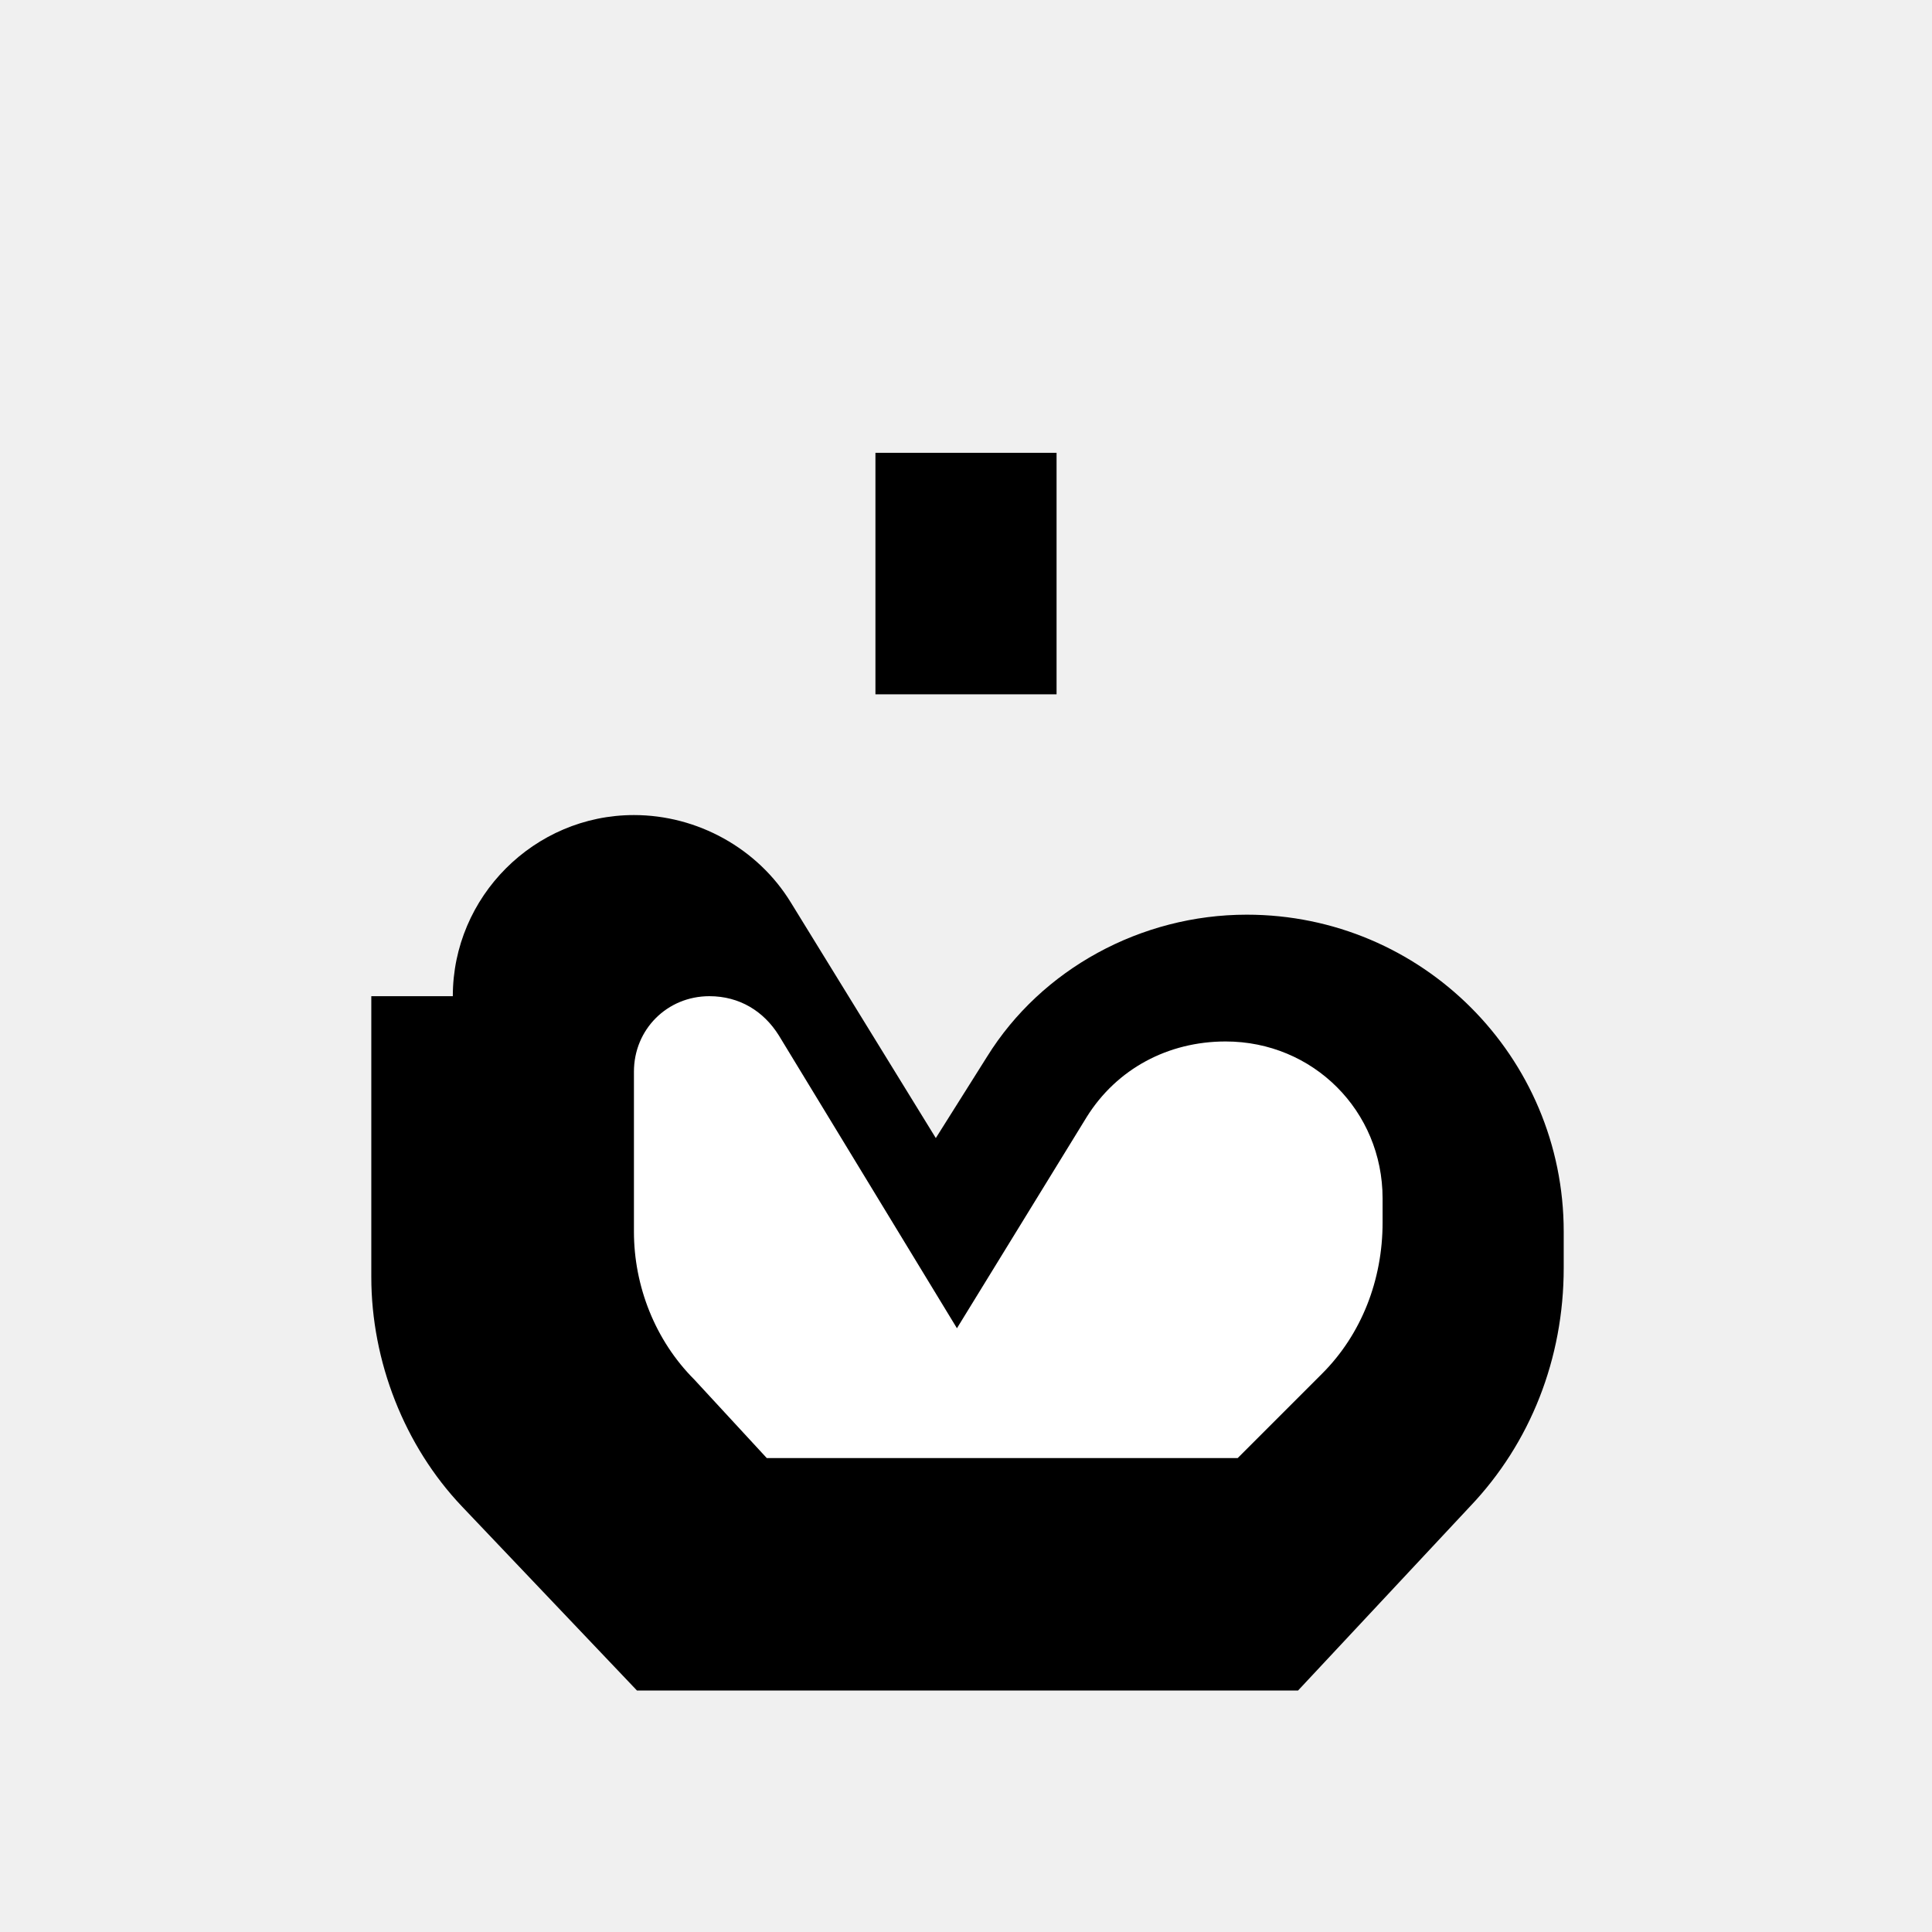
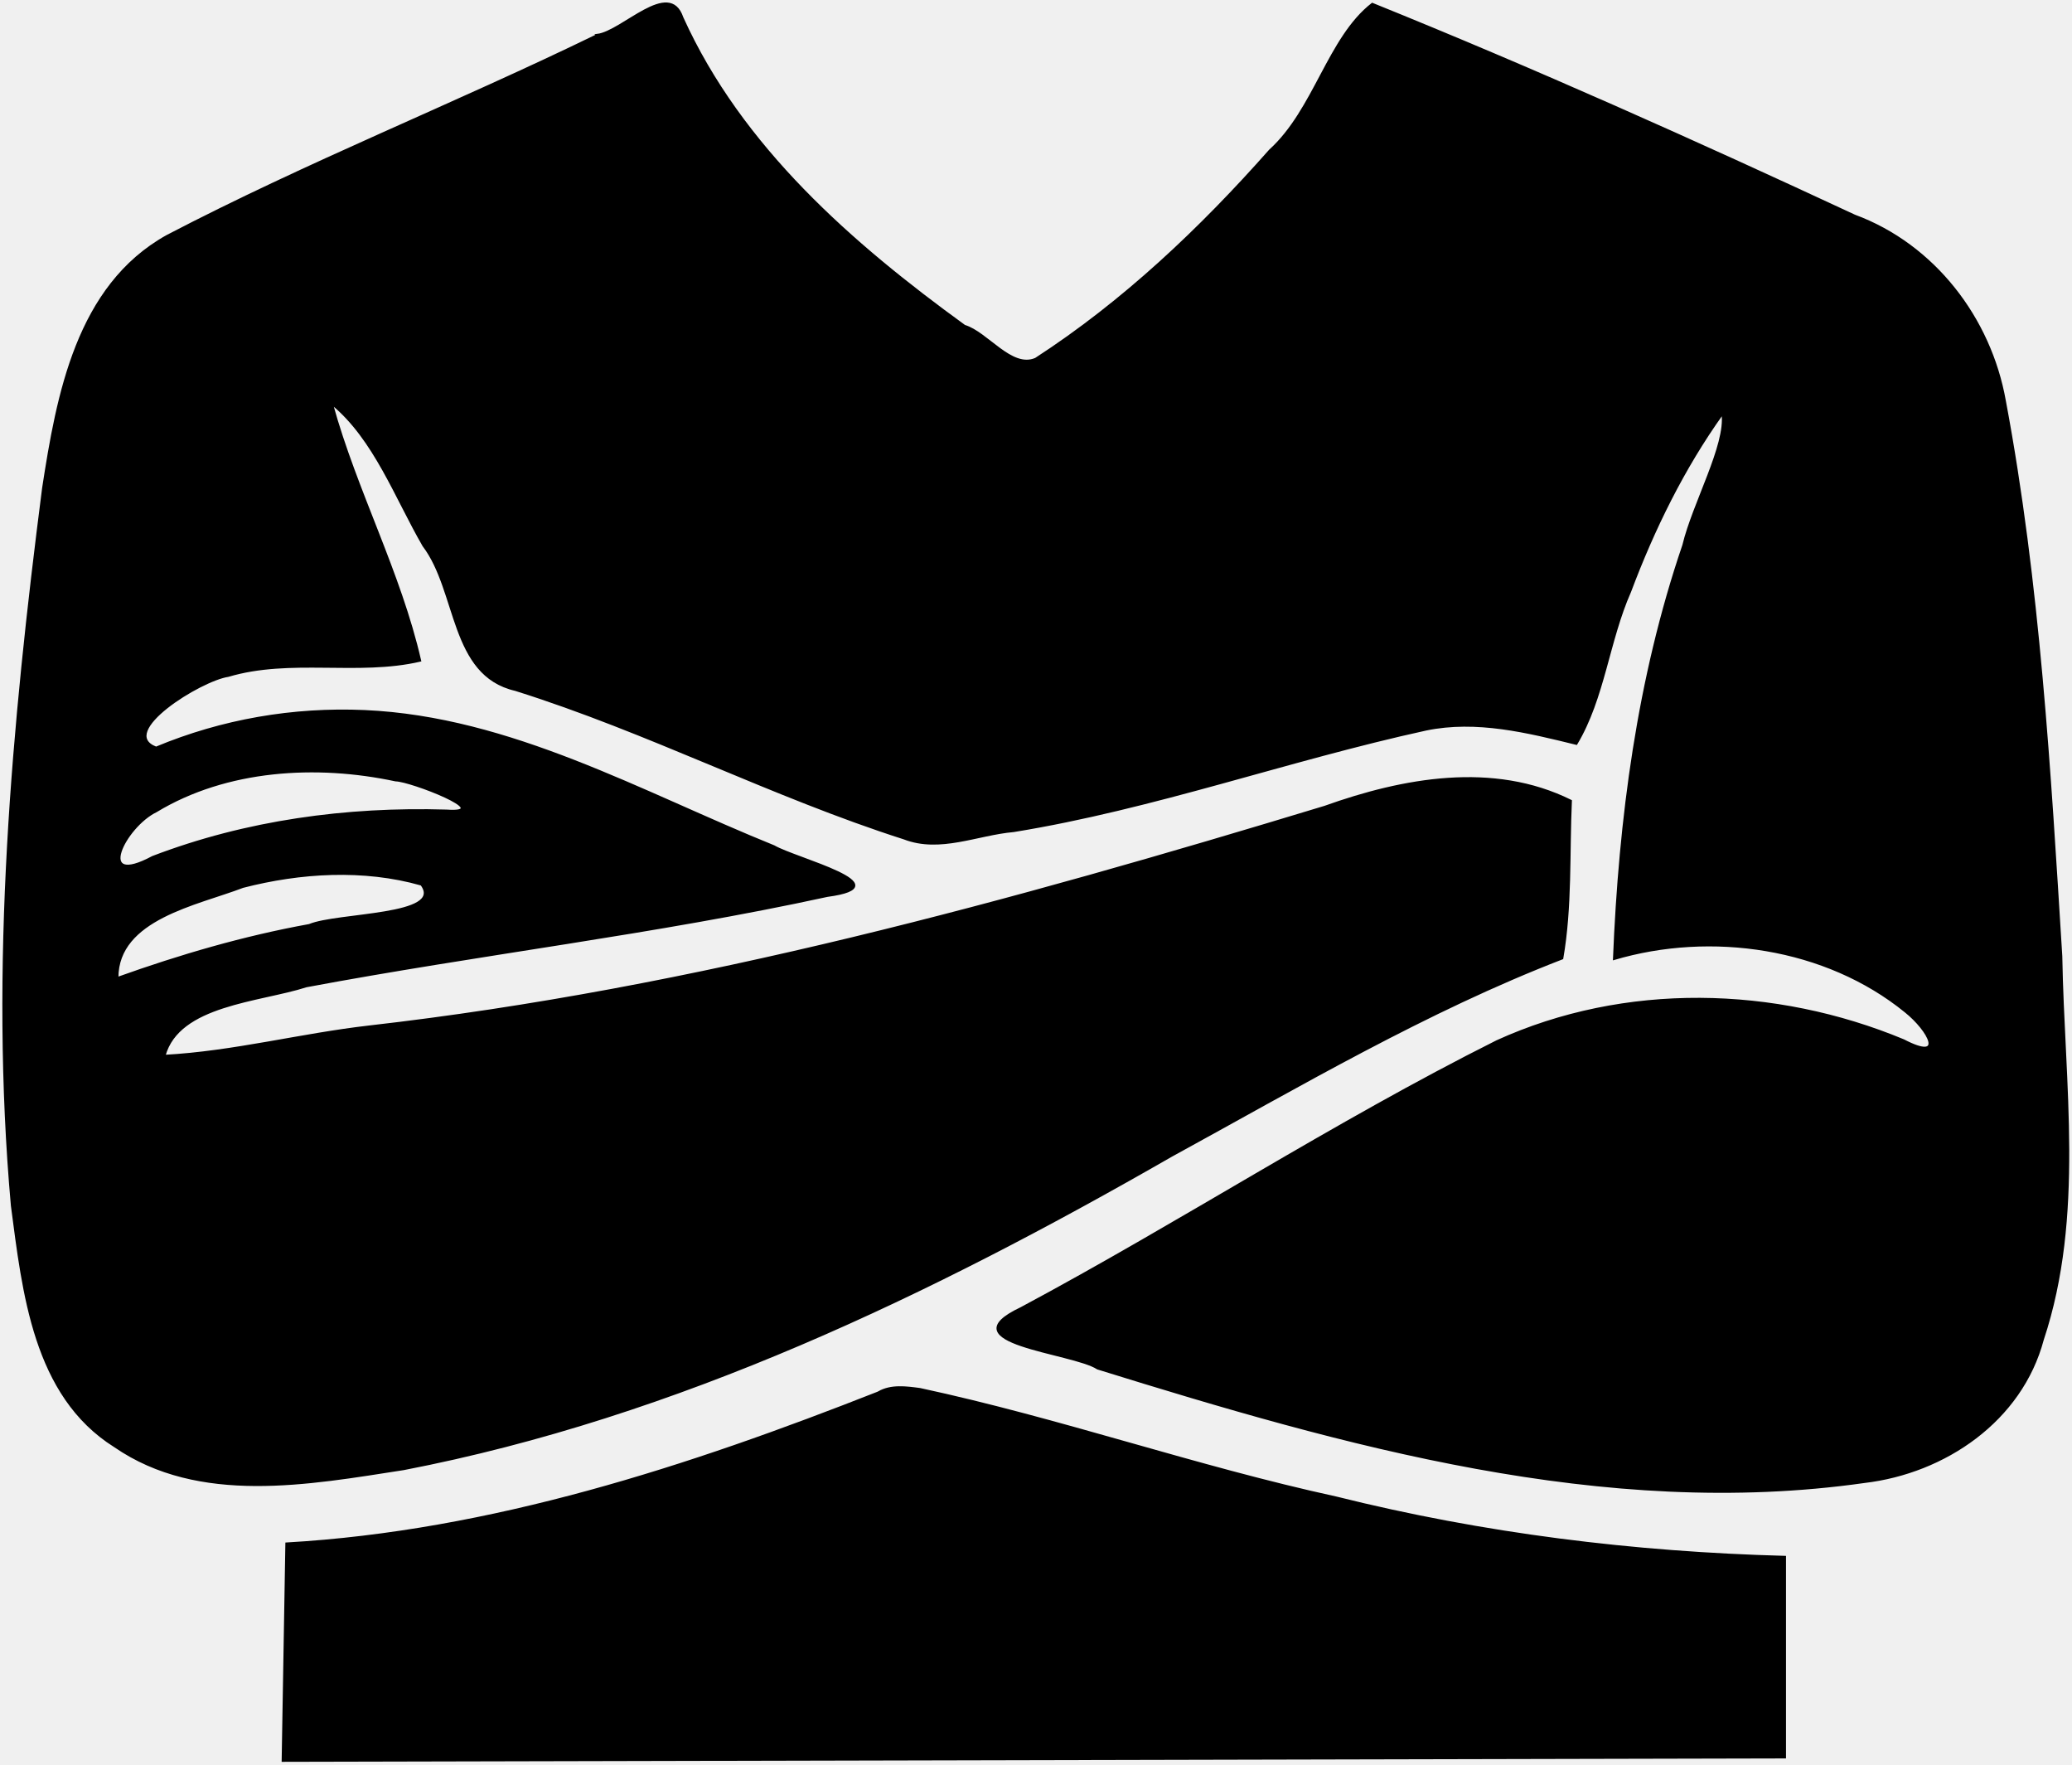
- <svg xmlns="http://www.w3.org/2000/svg" viewBox="0 0 64 64" fill="none">
-   <path fill="#000" d="M15 33c0-3.3 2.7-6 6-6 2.1 0 4.1 1.1 5.2 2.9l4.8 7.8 1.7-2.7c1.8-2.9 5.1-4.7 8.6-4.7 5.8 0 10.5 4.7 10.5 10.5v1.2c0 3-1.1 5.8-3.1 7.9L43 56H21.1l-5.8-6.1c-1.9-2-3-4.8-3-7.6V33z" />
-   <path fill="#fff" d="M21 35.5c0-1.4 1.1-2.5 2.5-2.5 1 0 1.8.5 2.3 1.3l5.9 9.7 4.3-7c1-1.6 2.7-2.5 4.6-2.5 2.9 0 5.2 2.3 5.2 5.2v.8c0 1.9-.7 3.7-2 5l-2.8 2.8H25.4l-2.4-2.6c-1.3-1.3-2-3.1-2-4.9v-5.3z" />
-   <path fill="#000" d="M29 15h6v8h-6z" />
+ <svg xmlns="http://www.w3.org/2000/svg" version="1.1" preserveAspectRatio="xMinYMin" width="26.217mm" height="22.318mm" viewBox="148.571 121.22 26.217 22.318" id="svg4">
+   <defs id="defs4" />
+   <style id="style1" />
+   <path stroke="#000000" fill="none" vector-effect="non-scaling-stroke" data-view-type="laser" d="m 156.13,121.661 c -1.802,0.877 -3.67,1.616 -5.447,2.543 -1.137,0.634 -1.387,2.013 -1.568,3.191 -0.386,3.003 -0.666,6.05 -0.395,9.076 0.144,1.09 0.277,2.402 1.302,3.045 1.069,0.737 2.46,0.474 3.657,0.289 3.463,-0.669 6.675,-2.218 9.714,-3.963 1.621,-0.886 3.22,-1.831 4.947,-2.498 0.114,-0.657 0.079,-1.33 0.109,-1.995 -0.985,-0.489 -2.125,-0.279 -3.118,0.076 -3.958,1.201 -7.966,2.308 -12.087,2.778 -0.866,0.099 -1.719,0.324 -2.59,0.371 0.179,-0.649 1.199,-0.686 1.794,-0.877 2.192,-0.411 4.411,-0.668 6.591,-1.143 0.972,-0.13 -0.403,-0.471 -0.674,-0.63 -1.681,-0.679 -3.33,-1.629 -5.18,-1.711 -0.904,-0.04 -1.804,0.115 -2.639,0.463 -0.503,-0.192 0.562,-0.853 0.912,-0.905 0.79,-0.235 1.642,-0.009 2.431,-0.193 -0.255,-1.116 -0.811,-2.143 -1.115,-3.245 0.535,0.441 0.804,1.186 1.154,1.79 0.438,0.577 0.339,1.635 1.163,1.825 1.678,0.526 3.247,1.344 4.919,1.879 0.456,0.176 0.925,-0.053 1.387,-0.093 1.772,-0.288 3.468,-0.902 5.217,-1.284 0.64,-0.133 1.287,0.03 1.904,0.181 0.348,-0.581 0.404,-1.304 0.68,-1.927 0.297,-0.791 0.675,-1.561 1.167,-2.249 0.052,0.396 -0.37,1.135 -0.496,1.662 -0.575,1.687 -0.806,3.463 -0.878,5.236 1.229,-0.365 2.682,-0.155 3.689,0.664 0.299,0.239 0.508,0.637 -0.022,0.361 -1.63,-0.678 -3.53,-0.725 -5.148,0.012 -2.058,1.031 -3.991,2.291 -6.02,3.376 -0.953,0.45 0.649,0.557 0.969,0.766 3.12,0.969 6.406,1.904 9.702,1.436 1.018,-0.12 1.986,-0.778 2.259,-1.803 0.519,-1.563 0.261,-3.237 0.234,-4.849 -0.146,-2.348 -0.28,-4.709 -0.714,-7.024 -0.185,-1.045 -0.897,-1.974 -1.903,-2.346 -2.014,-0.937 -4.043,-1.847 -6.103,-2.679 -0.557,0.433 -0.729,1.341 -1.296,1.854 -0.876,0.991 -1.853,1.917 -2.964,2.637 -0.307,0.131 -0.609,-0.33 -0.898,-0.417 -1.431,-1.038 -2.827,-2.257 -3.57,-3.899 -0.166,-0.492 -0.759,0.179 -1.078,0.218 z m -2.553,9.432 c 0.192,0.002 1.265,0.422 0.643,0.379 -1.264,-0.038 -2.533,0.134 -3.718,0.587 -0.737,0.395 -0.354,-0.382 0.046,-0.576 0.891,-0.539 2.03,-0.604 3.029,-0.39 z m 0.324,1.316 c 0.302,0.402 -1.059,0.361 -1.417,0.511 -0.828,0.15 -1.635,0.386 -2.426,0.669 -0.001,-0.748 1.008,-0.927 1.586,-1.149 0.728,-0.188 1.528,-0.237 2.257,-0.03 z m 5.785,6.423 c -2.4,0.945 -4.901,1.763 -7.493,1.911 -0.015,0.917 -0.031,1.835 -0.047,2.752 6.337,-0.014 12.675,-0.029 19.012,-0.043 v -2.54 c -1.915,-0.051 -3.822,-0.286 -5.682,-0.751 -1.773,-0.386 -3.491,-0.991 -5.265,-1.372 -0.173,-0.023 -0.366,-0.05 -0.525,0.042 z" fill-rule="nonzero" id="path4" style="fill:#000000;fill-opacity:1;stroke-width:0.085" />
</svg>
